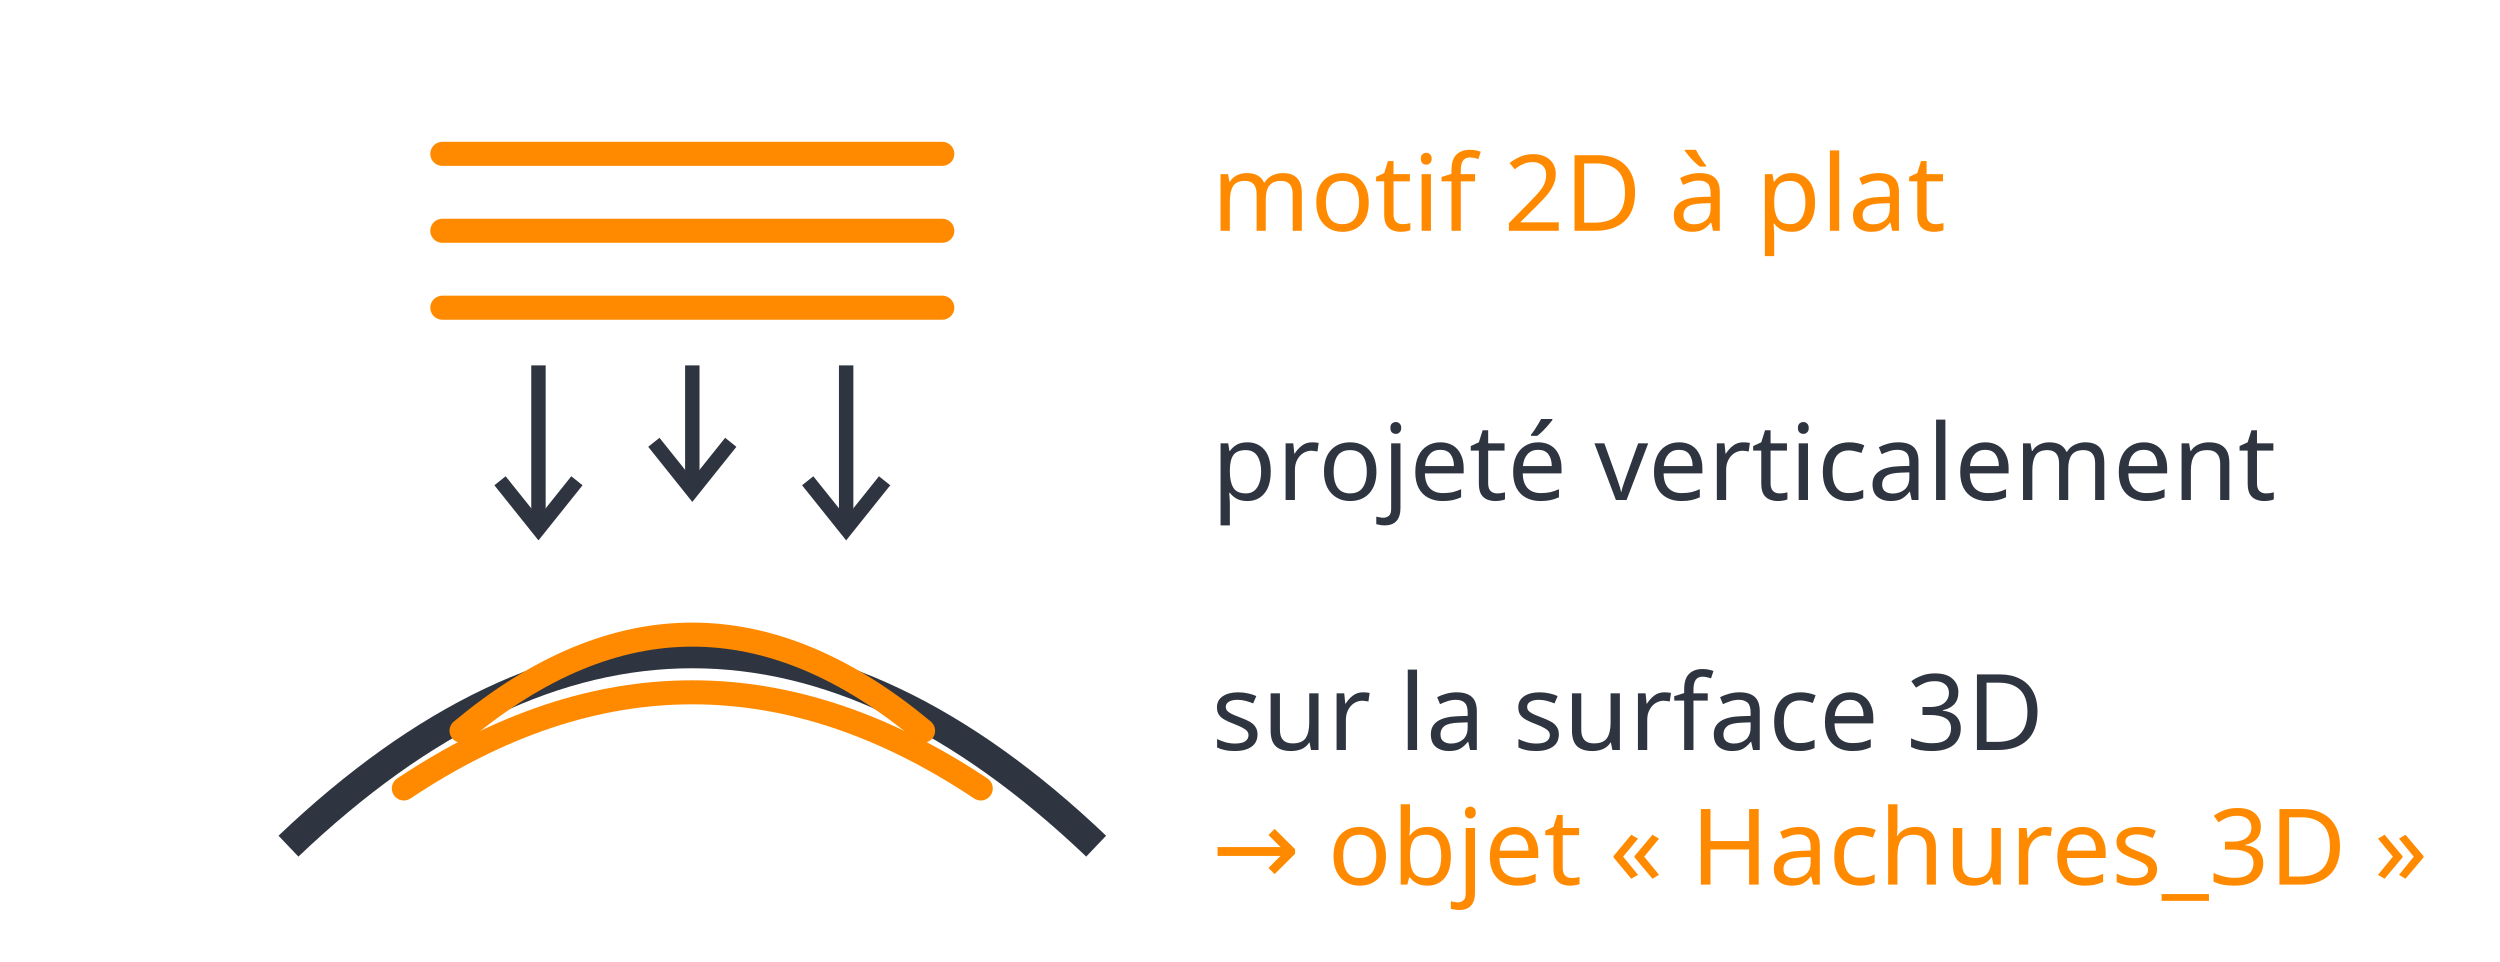
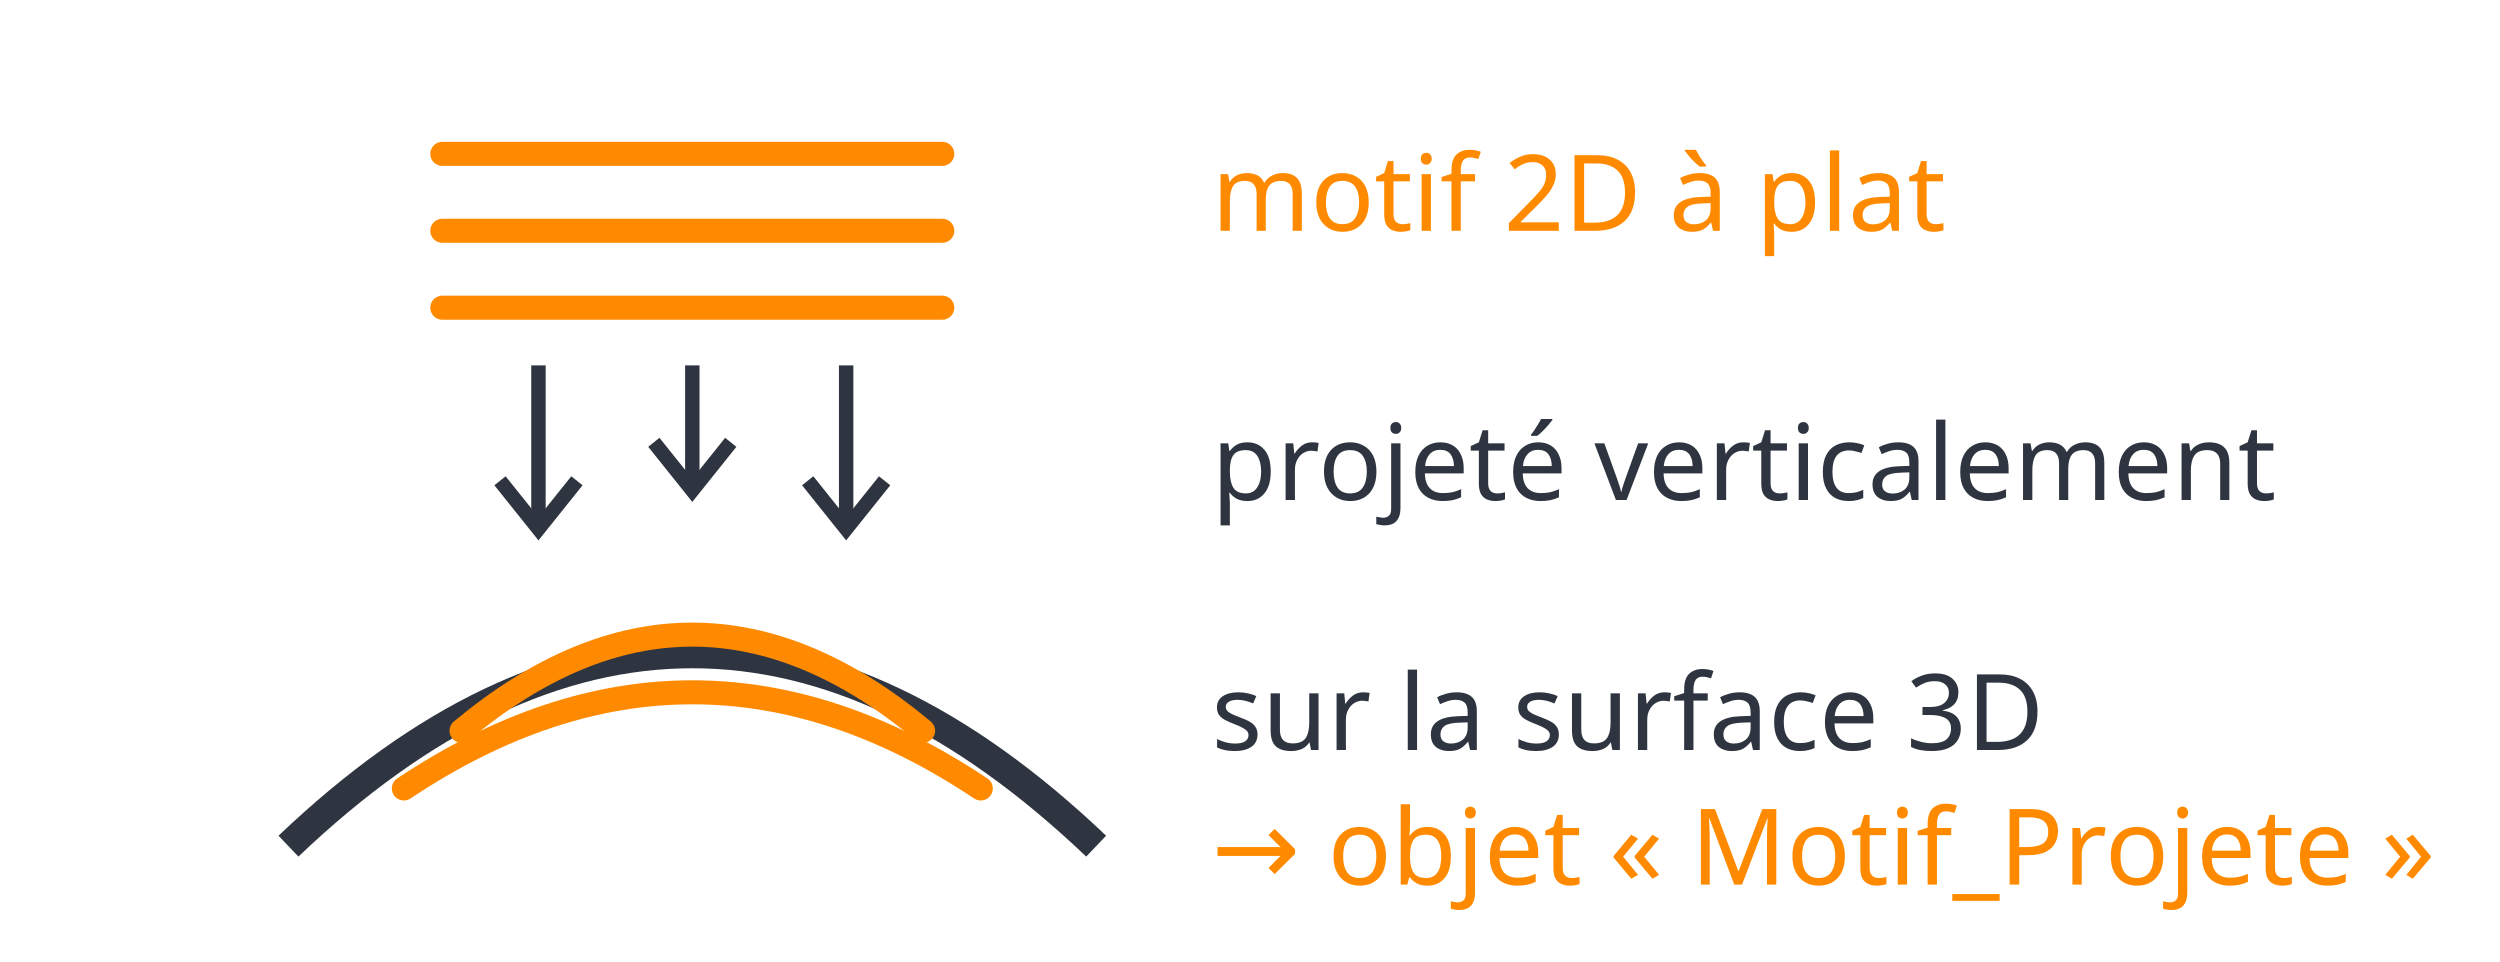
<svg xmlns="http://www.w3.org/2000/svg" viewBox="0 0 260 100">
  <g stroke="#ff8a00" stroke-width="2.5" stroke-linecap="round">
    <line x1="46" y1="16" x2="98" y2="16" />
    <line x1="46" y1="24" x2="98" y2="24" />
    <line x1="46" y1="32" x2="98" y2="32" />
  </g>
  <g stroke="#2f3540" stroke-width="1.5" fill="none">
    <line x1="56" y1="38" x2="56" y2="54" />
    <polyline points="52,50 56,55 60,50" />
    <line x1="72" y1="38" x2="72" y2="50" />
    <polyline points="68,46 72,51 76,46" />
    <line x1="88" y1="38" x2="88" y2="54" />
    <polyline points="84,50 88,55 92,50" />
  </g>
  <path d="M30 88 Q72 48 114 88" fill="none" stroke="#2f3540" stroke-width="3" />
  <g stroke="#ff8a00" stroke-width="2.5" fill="none" stroke-linecap="round">
    <path d="M48 76 Q72 56 96 76" />
    <path d="M42 82 Q72 62 102 82" />
  </g>
  <g font-family="sans-serif" font-size="11" fill="#2f3540">
    <text x="126" y="24" fill="#ff8a00">motif 2D à plat</text>
    <text x="126" y="52">projeté verticalement</text>
    <text x="126" y="78">sur la surface 3D</text>
-     <text x="126" y="92" fill="#ff8a00">→ objet « Hachures_3D »</text>
+     <text x="126" y="92" fill="#ff8a00">→ objet « Motif_Projete »</text>
  </g>
</svg>
